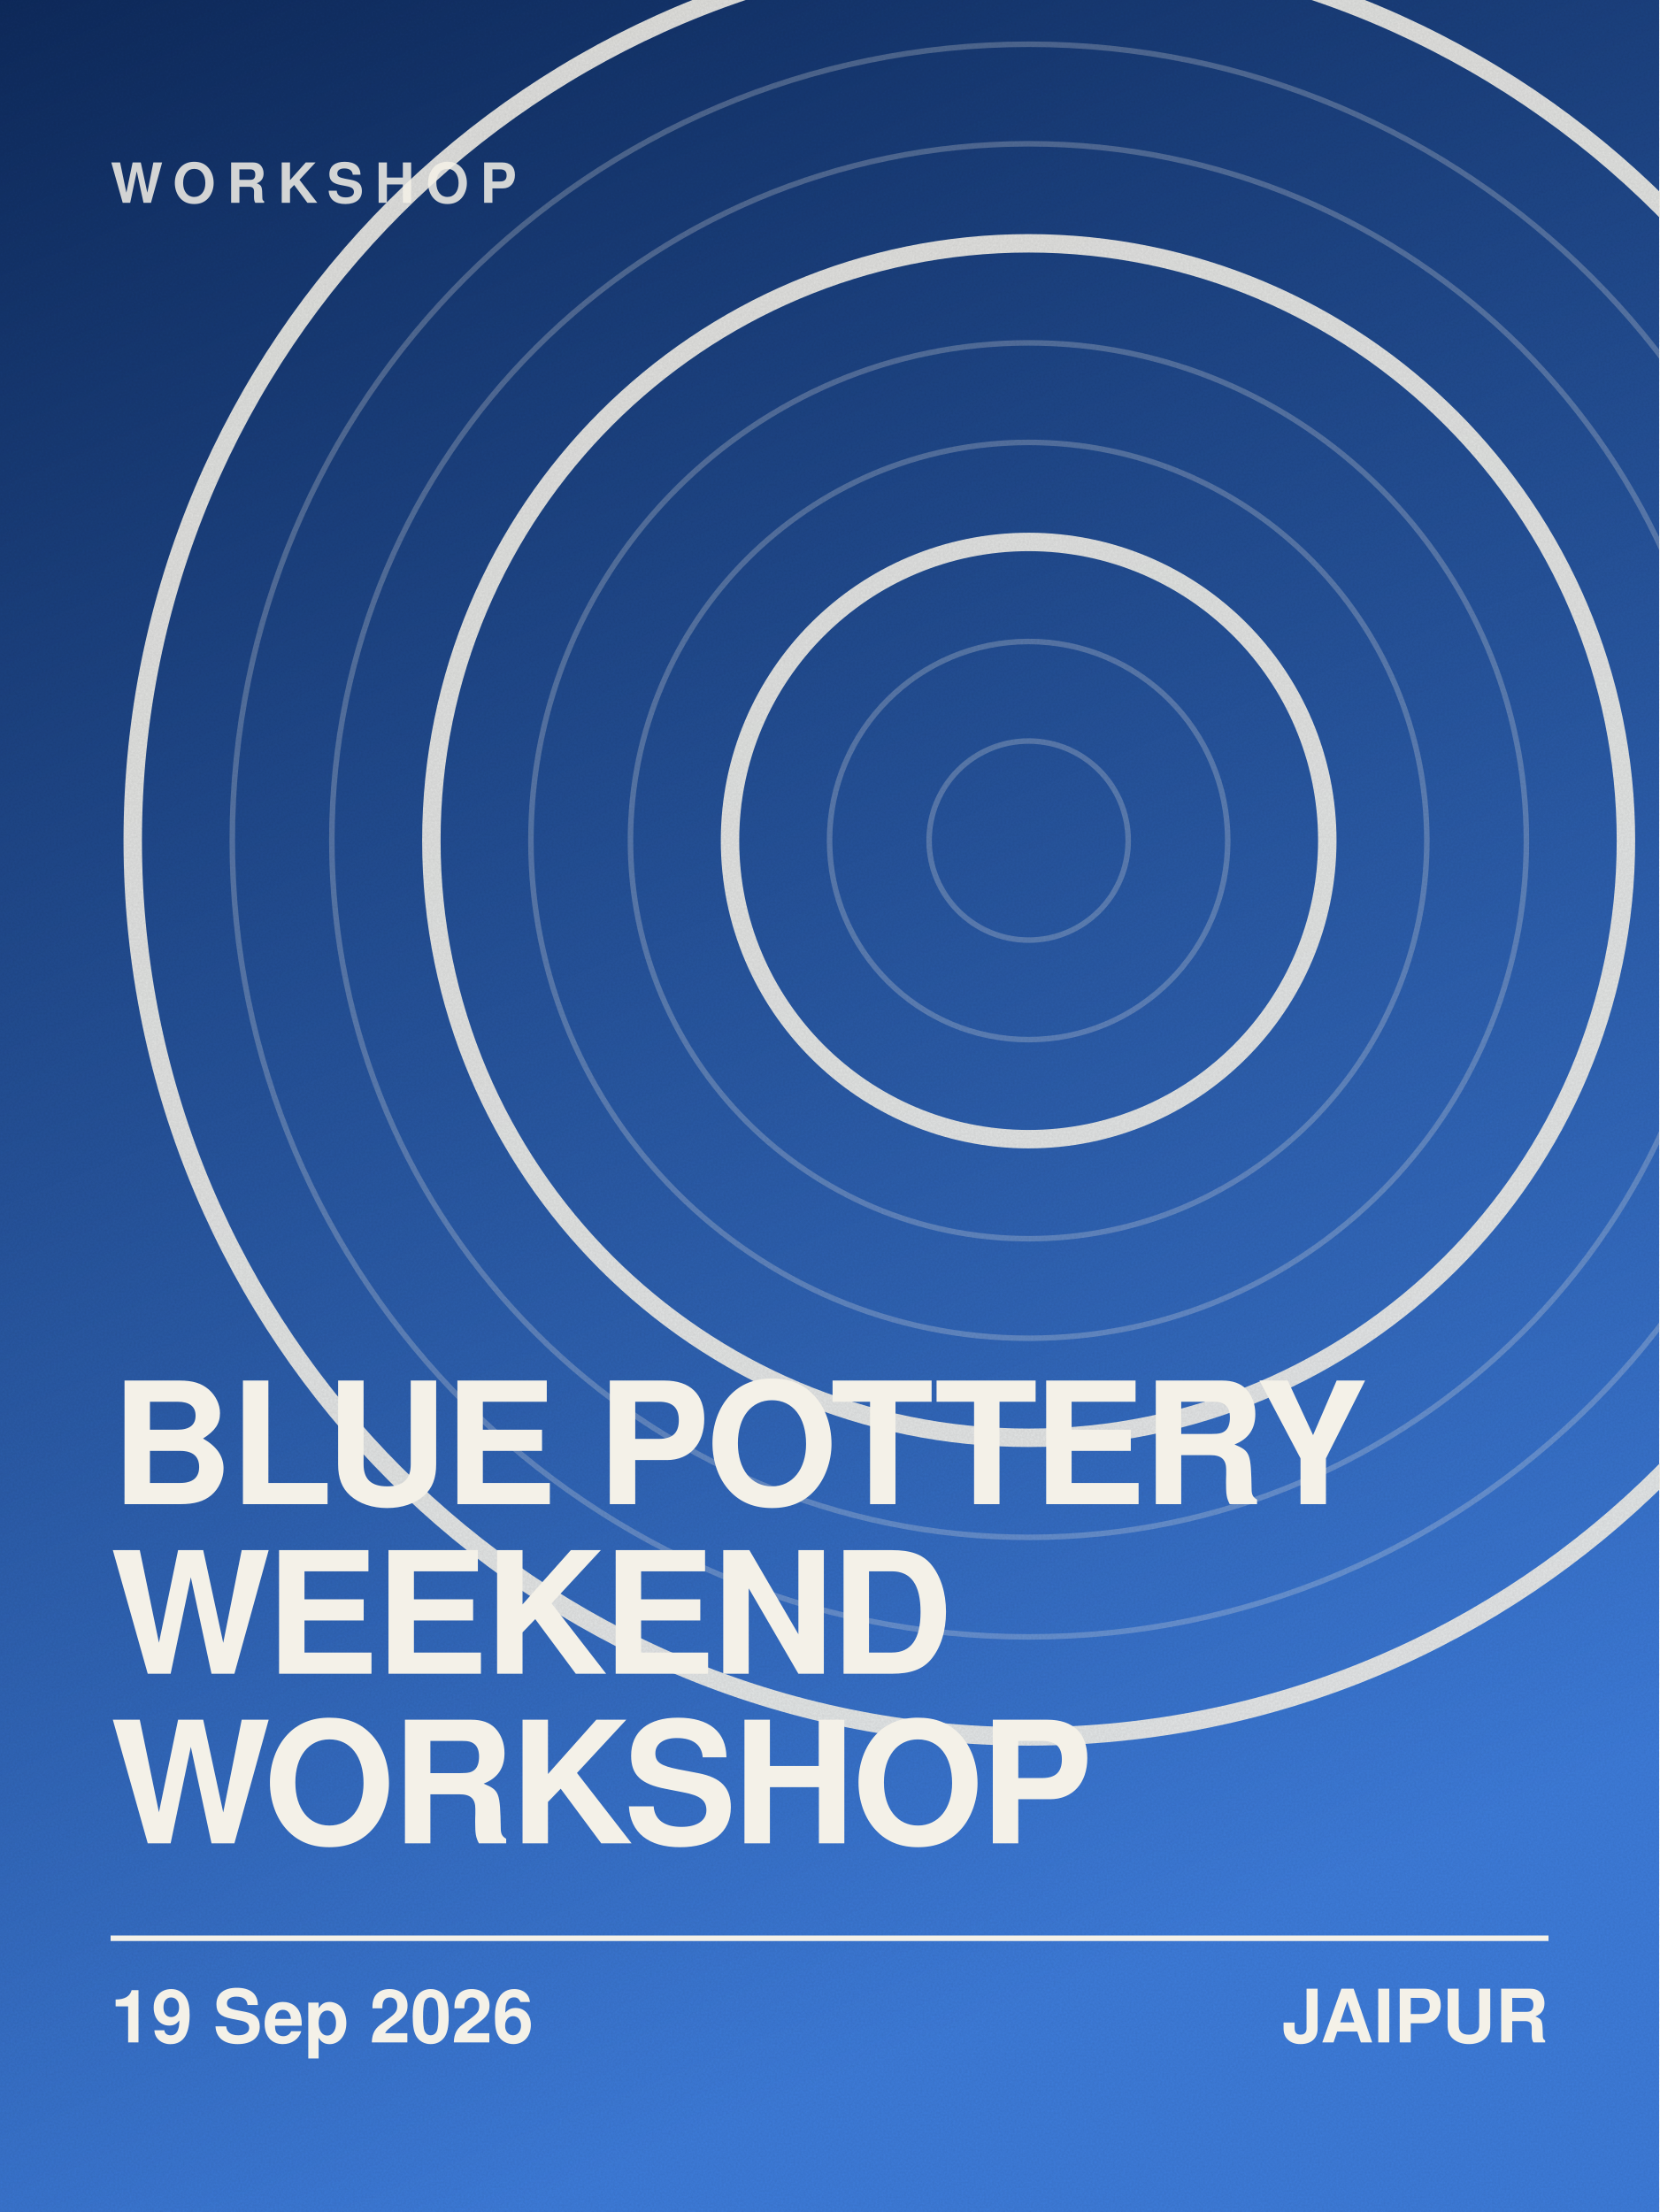
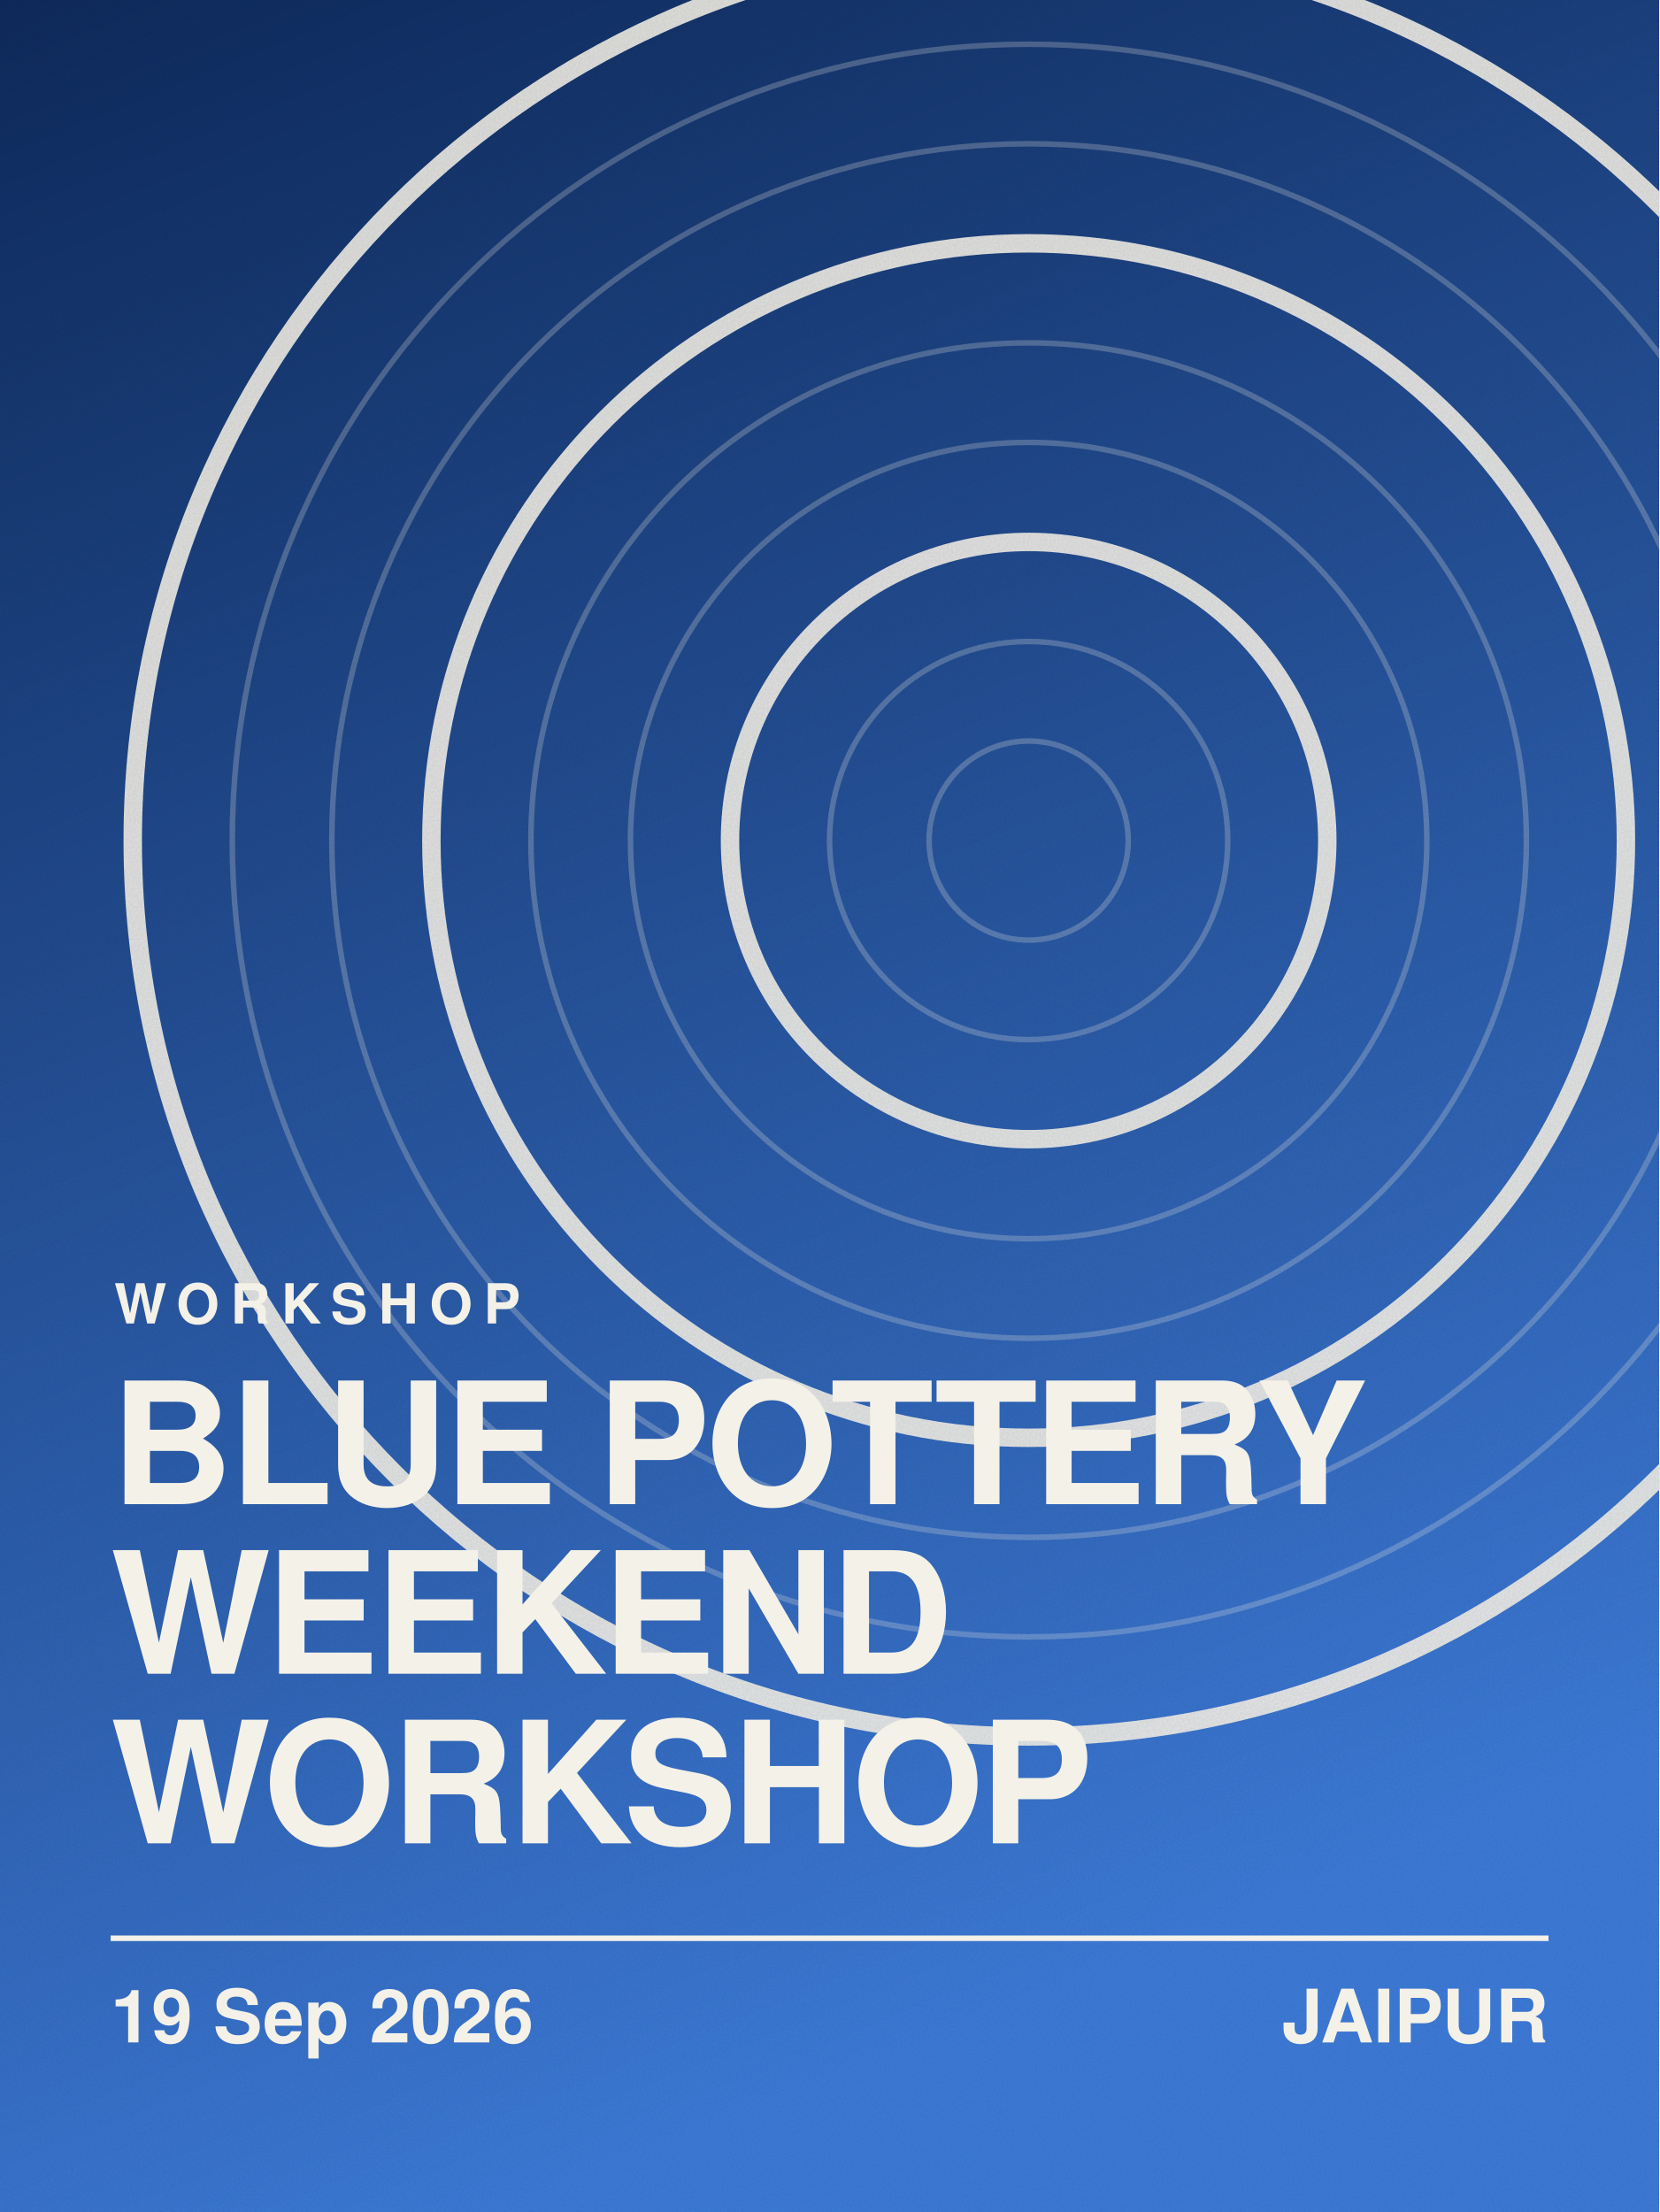
<svg xmlns="http://www.w3.org/2000/svg" viewBox="0 0 900 1200" width="900" height="1200">
  <defs>
    <linearGradient id="bg" x1="0" y1="0" x2="0.3" y2="1">
      <stop offset="0" stop-color="#0E2A5C" />
      <stop offset="1" stop-color="#3D7BD9" />
    </linearGradient>
    <filter id="grain">
      <feTurbulence type="fractalNoise" baseFrequency="0.9" numOctaves="2" stitchTiles="stitch" />
      <feColorMatrix values="0 0 0 0 0  0 0 0 0 0  0 0 0 0 0  0 0 0 0.08 0" />
    </filter>
  </defs>
  <rect width="900" height="1200" fill="url(#bg)" />
  <circle cx="558" cy="456" r="486" fill="none" stroke="#F4F1E8" stroke-width="10" opacity="0.9" />
  <circle cx="558" cy="456" r="432" fill="none" stroke="#F4F1E8" stroke-width="3" opacity="0.25" />
  <circle cx="558" cy="456" r="378" fill="none" stroke="#F4F1E8" stroke-width="3" opacity="0.25" />
  <circle cx="558" cy="456" r="324" fill="none" stroke="#F4F1E8" stroke-width="10" opacity="0.9" />
  <circle cx="558" cy="456" r="270" fill="none" stroke="#F4F1E8" stroke-width="3" opacity="0.25" />
  <circle cx="558" cy="456" r="216" fill="none" stroke="#F4F1E8" stroke-width="3" opacity="0.25" />
  <circle cx="558" cy="456" r="162" fill="none" stroke="#F4F1E8" stroke-width="10" opacity="0.9" />
  <circle cx="558" cy="456" r="108" fill="none" stroke="#F4F1E8" stroke-width="3" opacity="0.25" />
  <circle cx="558" cy="456" r="54" fill="none" stroke="#F4F1E8" stroke-width="3" opacity="0.25" />
  <rect width="900" height="1200" filter="url(#grain)" />
-   <text x="60" y="816" font-family="Bricolage Grotesque, Arial Black, Helvetica, sans-serif" font-weight="800" font-size="92" fill="#F4F1E8" letter-spacing="-2">BLUE POTTERY</text>
-   <text x="60" y="908" font-family="Bricolage Grotesque, Arial Black, Helvetica, sans-serif" font-weight="800" font-size="92" fill="#F4F1E8" letter-spacing="-2">WEEKEND</text>
-   <text x="60" y="1000" font-family="Bricolage Grotesque, Arial Black, Helvetica, sans-serif" font-weight="800" font-size="92" fill="#F4F1E8" letter-spacing="-2">WORKSHOP</text>
+   <text x="60" y="816" font-family="Bricolage Grotesque, Mukta, Kohinoor Devanagari, Arial Black, Helvetica, sans-serif" font-weight="800" font-size="92" fill="#F4F1E8" letter-spacing="-2">BLUE POTTERY</text>
+   <text x="60" y="908" font-family="Bricolage Grotesque, Mukta, Kohinoor Devanagari, Arial Black, Helvetica, sans-serif" font-weight="800" font-size="92" fill="#F4F1E8" letter-spacing="-2">WEEKEND</text>
+   <text x="60" y="1000" font-family="Bricolage Grotesque, Mukta, Kohinoor Devanagari, Arial Black, Helvetica, sans-serif" font-weight="800" font-size="92" fill="#F4F1E8" letter-spacing="-2">WORKSHOP</text>
  <rect x="60" y="1050" width="780" height="3" fill="#F4F1E8" />
-   <text x="60" y="1108" font-family="Bricolage Grotesque, Arial Black, Helvetica, sans-serif" font-weight="700" font-size="40" fill="#F4F1E8">19 Sep 2026</text>
-   <text x="840" y="1108" text-anchor="end" font-family="Bricolage Grotesque, Arial Black, Helvetica, sans-serif" font-weight="700" font-size="40" fill="#F4F1E8">JAIPUR</text>
-   <text x="60" y="110" font-family="Bricolage Grotesque, Arial Black, Helvetica, sans-serif" font-weight="700" font-size="30" fill="#F4F1E8" opacity="0.85" letter-spacing="6">WORKSHOP</text>
+   <text x="60" y="1108" font-family="Bricolage Grotesque, Mukta, Kohinoor Devanagari, Arial Black, Helvetica, sans-serif" font-weight="700" font-size="40" fill="#F4F1E8">19 Sep 2026</text>
+   <text x="840" y="1108" text-anchor="end" font-family="Bricolage Grotesque, Mukta, Kohinoor Devanagari, Arial Black, Helvetica, sans-serif" font-weight="700" font-size="40" fill="#F4F1E8">JAIPUR</text>
+   <text x="62" y="718" font-family="Bricolage Grotesque, Mukta, Kohinoor Devanagari, Arial Black, Helvetica, sans-serif" font-weight="700" font-size="30" fill="#F4F1E8" letter-spacing="6">WORKSHOP</text>
</svg>
